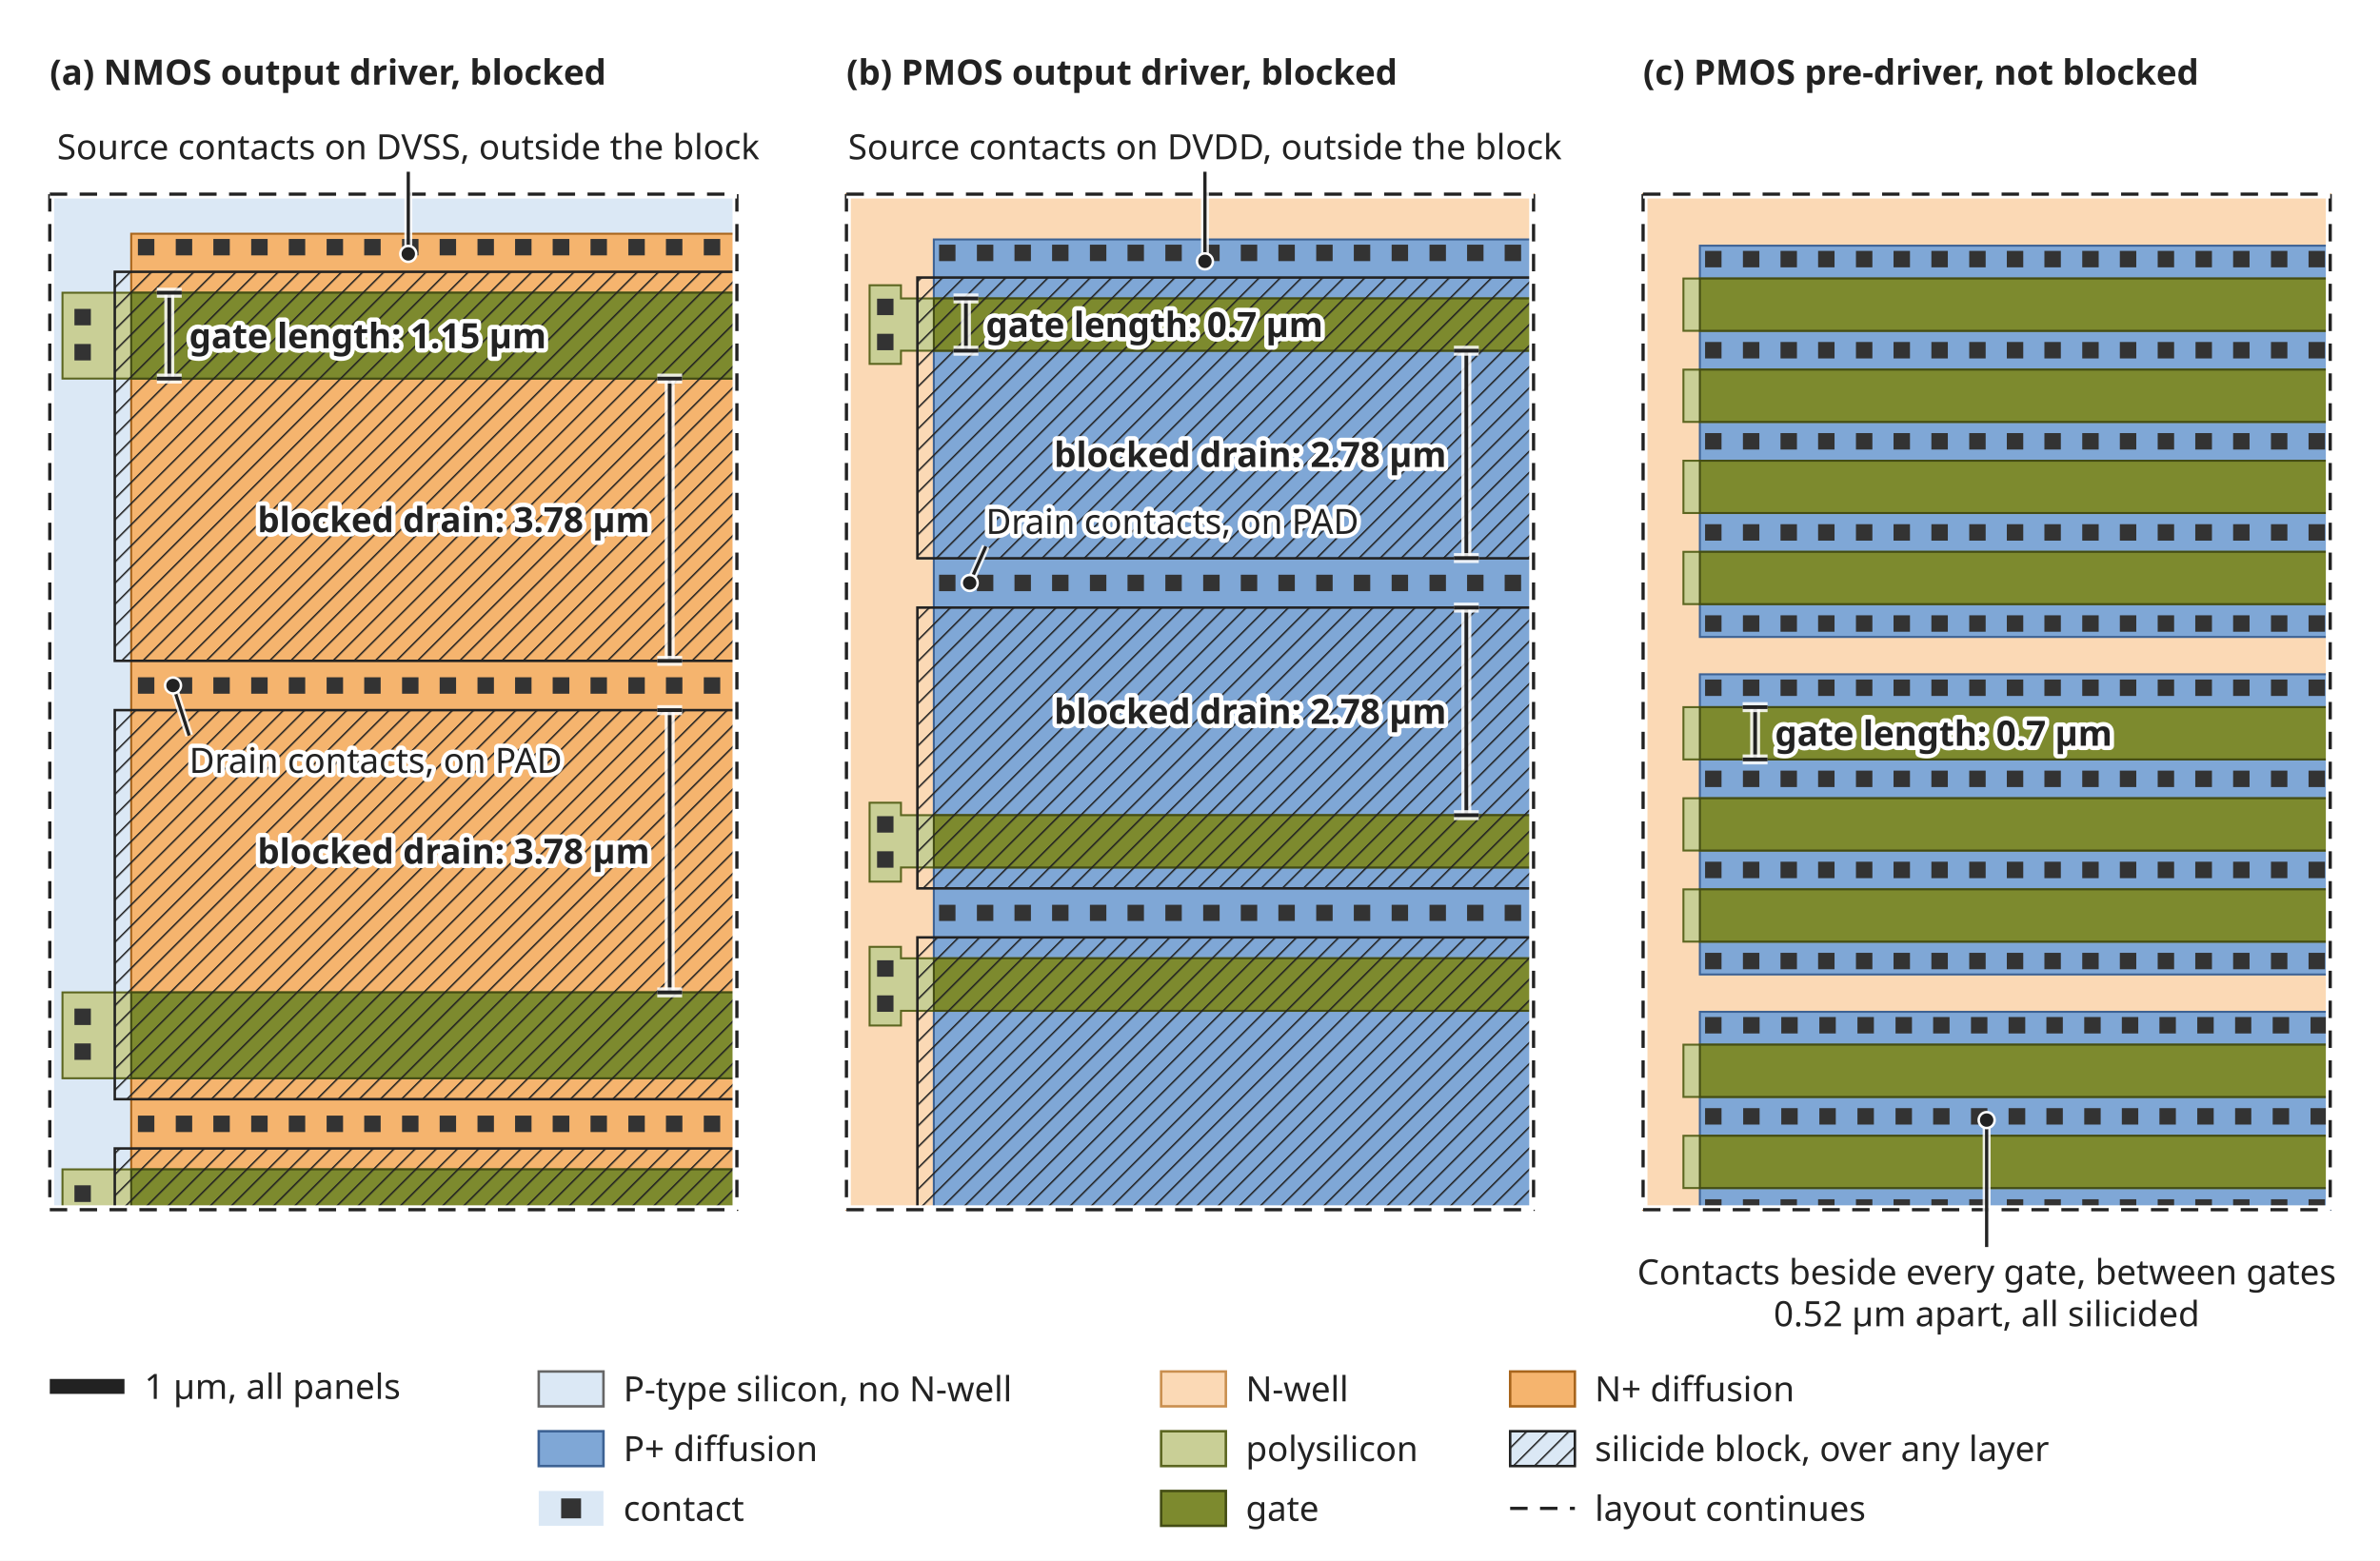
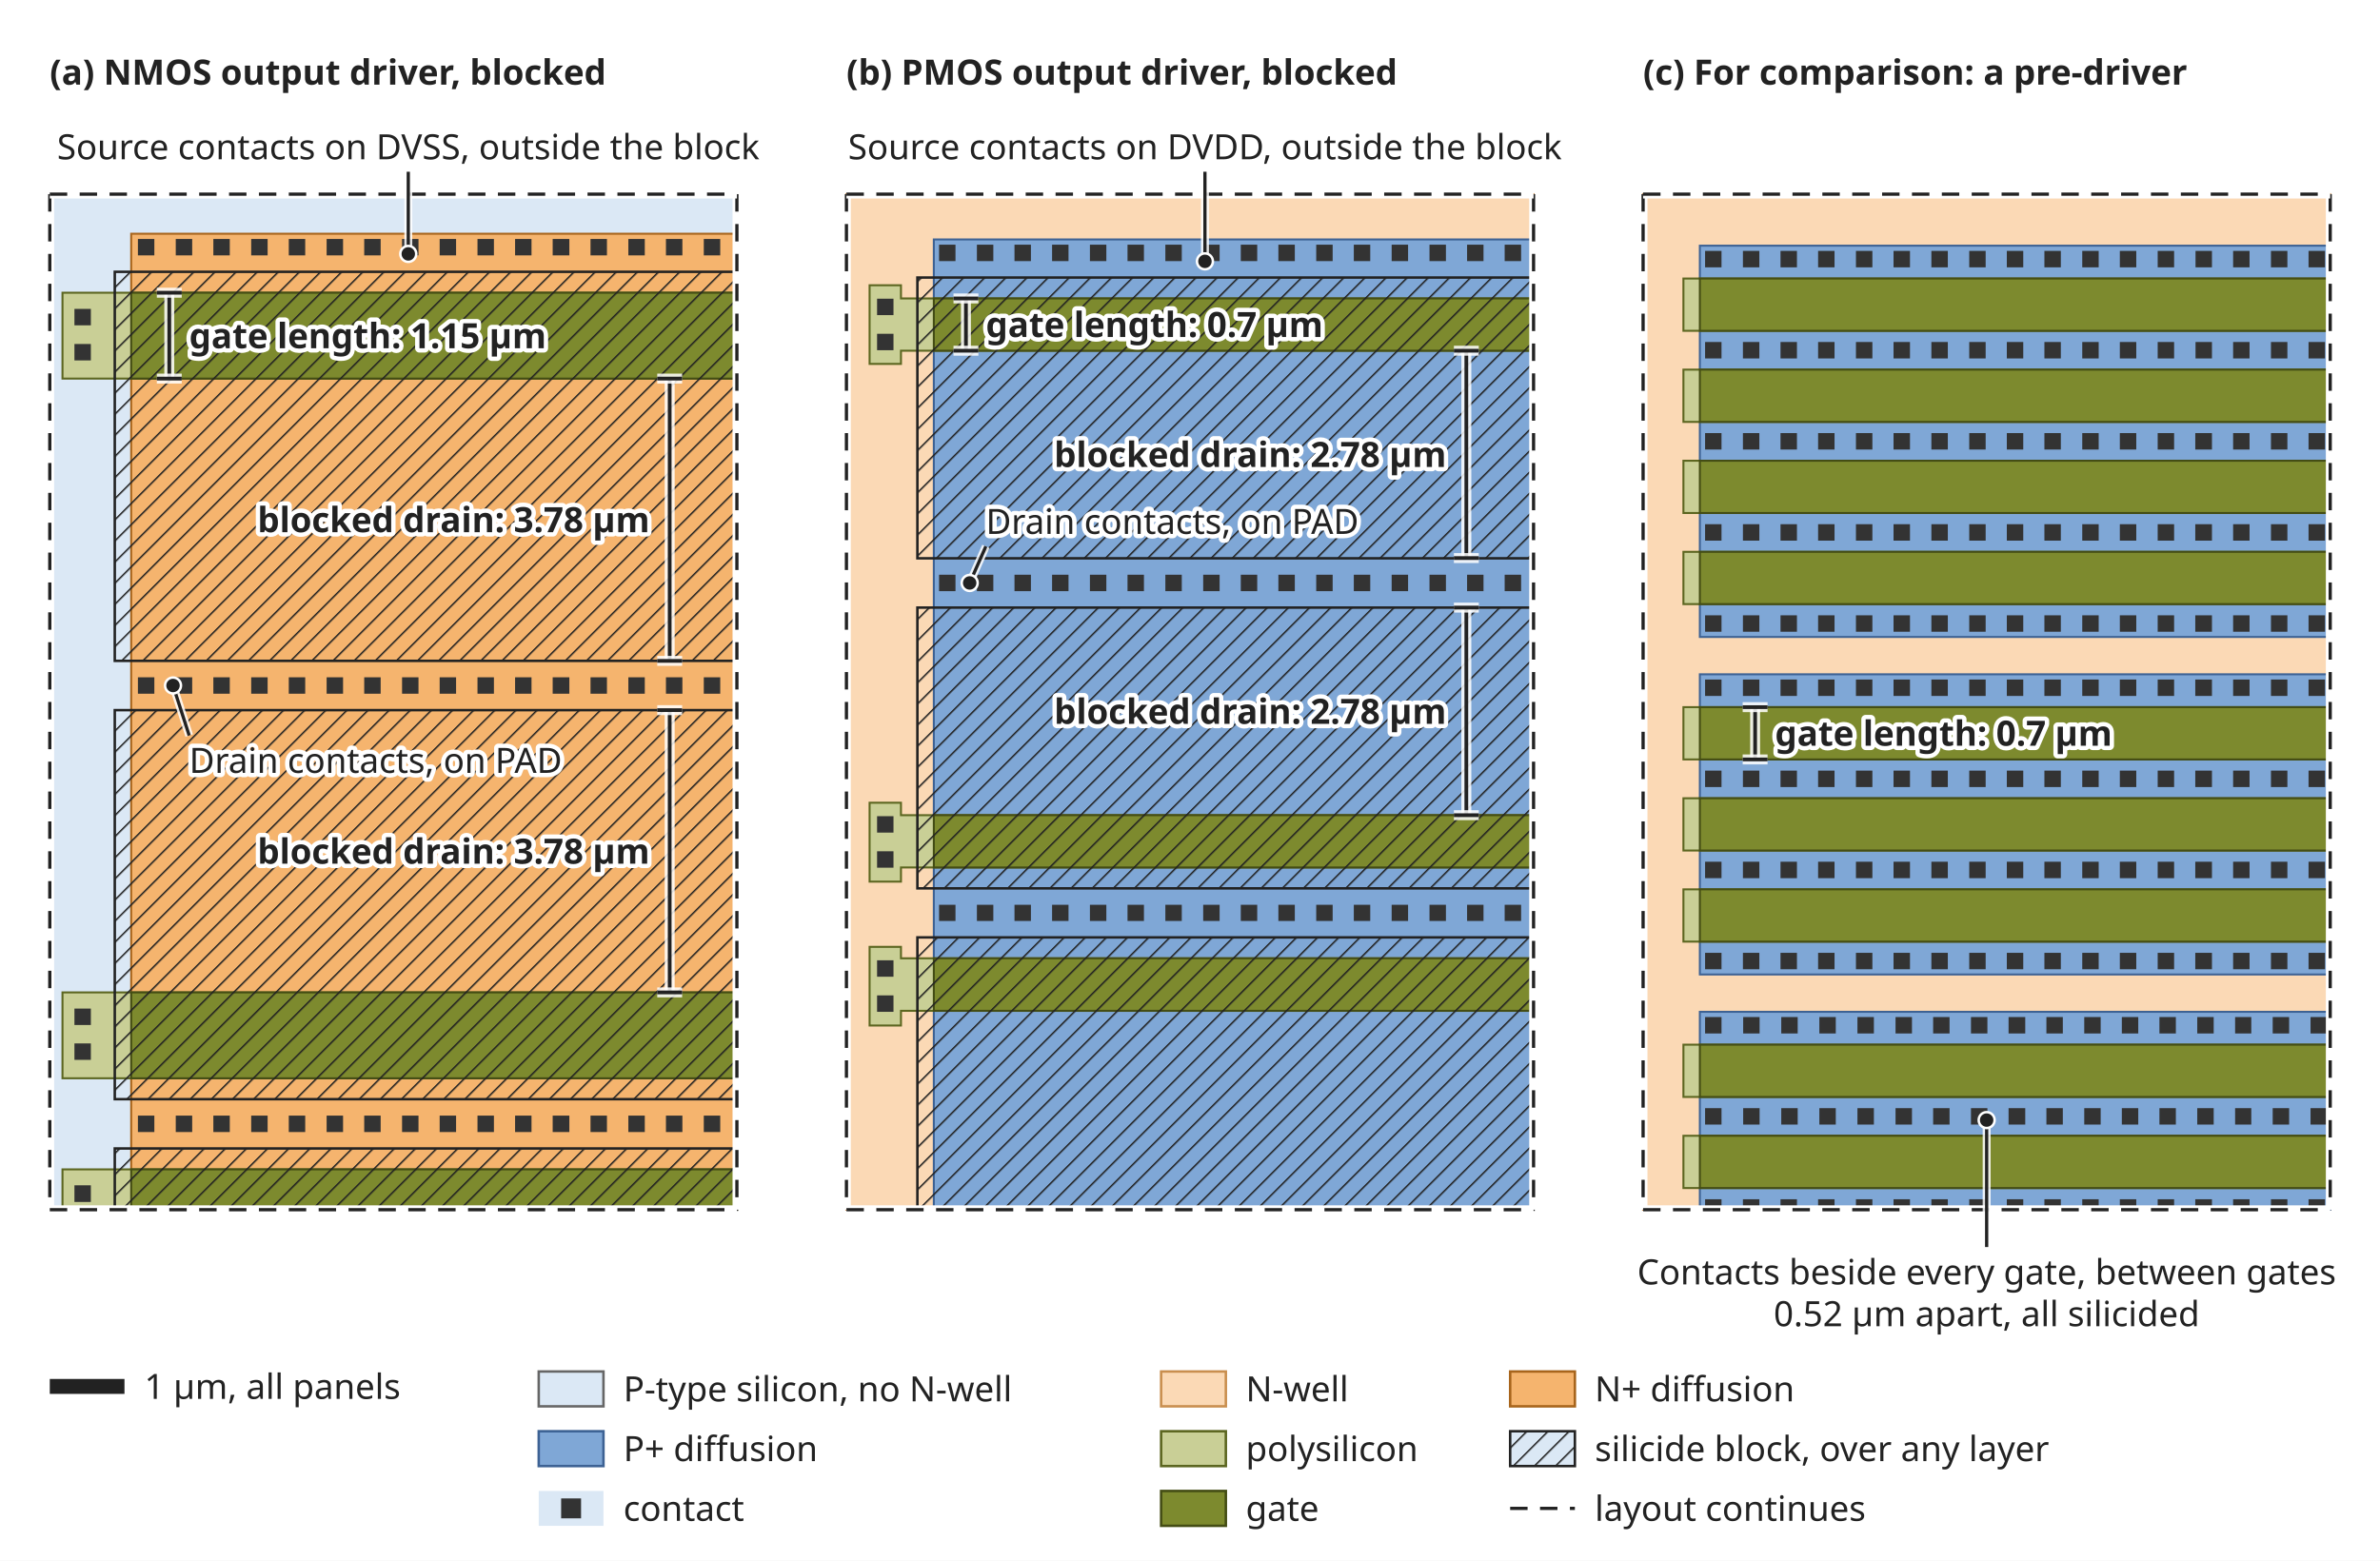
<svg xmlns="http://www.w3.org/2000/svg" width="956" height="627" viewBox="0 0 956 627" font-family="sans-serif">
  <defs>
    <pattern id="hatch" width="6" height="6" patternUnits="userSpaceOnUse" patternTransform="rotate(45)">
      <line x1="0" y1="0" x2="0" y2="6" stroke="#222222" stroke-width="1.2" />
+     </pattern>
+     <pattern id="dots" width="5" height="5" patternUnits="userSpaceOnUse">
+       <rect width="5" height="5" fill="#c4c4c4" />
+       <circle cx="2.5" cy="2.5" r="1.1" fill="#4a4a4a" />
    </pattern>
    <marker id="arrow-hot" viewBox="-1 -1 12 12" refX="7" refY="5" markerWidth="5.4" markerHeight="5.4" orient="auto">
      <path d="M0,0 L10,5 L0,10 z" fill="#c0392b" stroke="#ffffff" stroke-width="0.7" stroke-linejoin="round" />
    </marker>
    <marker id="arrow-snap" viewBox="-1 -1 12 12" refX="7" refY="5" markerWidth="5.4" markerHeight="5.4" orient="auto">
      <path d="M0,0 L10,5 L0,10 z" fill="#8e44ad" stroke="#ffffff" stroke-width="0.7" stroke-linejoin="round" />
    </marker>
  </defs>
  <rect width="956" height="627" fill="#ffffff" />
  <rect x="20.0" y="78.0" width="276.0" height="408.0" fill="#dbe8f5" />
  <path d="M52.7,93.9L296.0,93.9L296.0,486.0L52.7,486.0L52.7,456.9L52.7,446.1L52.7,280.8L52.7,270.0L52.7,104.7Z" fill="#f5b46e" stroke="#a8651c" stroke-width="0.8" fill-rule="evenodd" opacity="1.0" />
  <path d="M25.1,398.7L39.5,398.7L296.0,398.7L296.0,433.2L39.5,433.2L25.1,433.2L25.1,428.2L25.1,404.2ZM25.1,117.6L39.5,117.6L296.0,117.6L296.0,152.1L39.5,152.1L25.1,152.1L25.1,147.2L25.1,123.2ZM39.5,469.8L296.0,469.8L296.0,486.0L25.1,486.0L25.1,475.3L25.1,469.8L39.5,469.8Z" fill="#c9cf96" stroke="#5c6620" stroke-width="0.8" fill-rule="evenodd" opacity="1.0" />
  <path d="M52.7,469.8L296.0,469.8L296.0,486.0L52.7,486.0ZM52.7,398.7L296.0,398.7L296.0,433.2L52.7,433.2ZM52.7,117.6L296.0,117.6L296.0,152.1L52.7,152.1Z" fill="#7d8a2e" stroke="#444d14" stroke-width="0.8" fill-rule="evenodd" opacity="1.0" />
  <path d="M29.9,476.2L36.5,476.2L36.5,482.9L29.9,482.9ZM282.7,448.2L289.3,448.2L289.3,454.8L282.7,454.8ZM267.5,448.2L274.1,448.2L274.1,454.8L267.5,454.8ZM252.4,448.2L259.0,448.2L259.0,454.8L252.4,454.8ZM237.2,448.2L243.8,448.2L243.8,454.8L237.2,454.8ZM222.0,448.2L228.7,448.2L228.7,454.8L222.0,454.8ZM206.9,448.2L213.5,448.2L213.5,454.8L206.9,454.8ZM191.8,448.2L198.4,448.2L198.4,454.8L191.8,454.8ZM176.6,448.2L183.2,448.2L183.2,454.8L176.6,454.8ZM161.5,448.2L168.1,448.2L168.1,454.8L161.5,454.8ZM146.3,448.2L152.9,448.2L152.9,454.8L146.3,454.8ZM131.2,448.2L137.8,448.2L137.8,454.8L131.2,454.8ZM116.0,448.2L122.6,448.2L122.6,454.8L116.0,454.8ZM100.9,448.2L107.5,448.2L107.5,454.8L100.9,454.8ZM85.7,448.2L92.3,448.2L92.3,454.8L85.7,454.8ZM70.6,448.2L77.2,448.2L77.2,454.8L70.6,454.8ZM55.4,448.2L62.0,448.2L62.0,454.8L55.4,454.8ZM29.9,419.2L36.5,419.2L36.5,425.8L29.9,425.8ZM29.9,405.2L36.5,405.2L36.5,411.8L29.9,411.8ZM282.7,272.1L289.3,272.1L289.3,278.7L282.7,278.7ZM267.5,272.1L274.1,272.1L274.1,278.7L267.5,278.7ZM252.4,272.1L259.0,272.1L259.0,278.7L252.4,278.7ZM237.2,272.1L243.8,272.1L243.8,278.7L237.2,278.7ZM222.0,272.1L228.7,272.1L228.7,278.7L222.0,278.7ZM206.9,272.1L213.5,272.1L213.5,278.7L206.9,278.7ZM191.8,272.1L198.4,272.1L198.4,278.7L191.8,278.7ZM176.6,272.1L183.2,272.1L183.2,278.7L176.6,278.7ZM161.5,272.1L168.1,272.1L168.1,278.7L161.5,278.7ZM146.3,272.1L152.9,272.1L152.9,278.7L146.3,278.7ZM131.2,272.1L137.8,272.1L137.8,278.7L131.2,278.7ZM116.0,272.1L122.6,272.1L122.6,278.7L116.0,278.7ZM100.9,272.1L107.5,272.1L107.5,278.7L100.9,278.7ZM85.7,272.1L92.3,272.1L92.3,278.7L85.7,278.7ZM70.6,272.1L77.2,272.1L77.2,278.7L70.6,278.7ZM55.4,272.1L62.0,272.1L62.0,278.7L55.4,278.7ZM29.9,138.2L36.5,138.2L36.5,144.8L29.9,144.8ZM29.9,124.1L36.5,124.1L36.5,130.7L29.9,130.7ZM282.7,96.0L289.3,96.0L289.3,102.6L282.7,102.6ZM267.5,96.0L274.1,96.0L274.1,102.6L267.5,102.6ZM252.4,96.0L259.0,96.0L259.0,102.6L252.4,102.6ZM237.2,96.0L243.8,96.0L243.8,102.6L237.2,102.6ZM222.0,96.0L228.7,96.0L228.7,102.6L222.0,102.6ZM206.9,96.0L213.5,96.0L213.5,102.6L206.9,102.6ZM191.8,96.0L198.4,96.0L198.4,102.6L191.8,102.6ZM176.6,96.0L183.2,96.0L183.2,102.6L176.6,102.6ZM161.5,96.0L168.1,96.0L168.1,102.6L161.5,102.6ZM146.3,96.0L152.9,96.0L152.9,102.6L146.3,102.6ZM131.2,96.0L137.8,96.0L137.8,102.6L131.2,102.6ZM116.0,96.0L122.6,96.0L122.6,102.6L116.0,102.6ZM100.9,96.0L107.5,96.0L107.5,102.6L100.9,102.6ZM85.7,96.0L92.3,96.0L92.3,102.6L85.7,102.6ZM70.6,96.0L77.2,96.0L77.2,102.6L70.6,102.6ZM55.4,96.0L62.0,96.0L62.0,102.6L55.4,102.6Z" fill="#333333" stroke="none" stroke-width="0.8" fill-rule="evenodd" opacity="1.0" />
  <path d="M46.1,461.4L296.0,461.4L296.0,486.0L46.1,486.0ZM46.1,285.3L296.0,285.3L296.0,441.6L46.1,441.6ZM46.1,109.2L296.0,109.2L296.0,265.5L46.1,265.5Z" fill="url(#hatch)" stroke="#222222" stroke-width="1.0" fill-rule="evenodd" opacity="1.0" />
  <line x1="20.0" y1="78.0" x2="20.0" y2="486.0" stroke="#ffffff" stroke-width="3.5" />
  <line x1="20.0" y1="78.0" x2="20.0" y2="486.0" stroke="#222222" stroke-width="1.3" stroke-dasharray="7,5" />
  <line x1="296.0" y1="78.0" x2="296.0" y2="486.0" stroke="#ffffff" stroke-width="3.5" />
  <line x1="296.0" y1="78.0" x2="296.0" y2="486.0" stroke="#222222" stroke-width="1.3" stroke-dasharray="7,5" />
  <line x1="20.0" y1="78.0" x2="296.0" y2="78.0" stroke="#ffffff" stroke-width="3.5" />
  <line x1="20.0" y1="78.0" x2="296.0" y2="78.0" stroke="#222222" stroke-width="1.3" stroke-dasharray="7,5" />
  <line x1="20.0" y1="486.0" x2="296.0" y2="486.0" stroke="#ffffff" stroke-width="3.5" />
  <line x1="20.0" y1="486.0" x2="296.0" y2="486.0" stroke="#222222" stroke-width="1.3" stroke-dasharray="7,5" />
  <text x="20.0" y="34.0" text-anchor="start" font-size="14" fill="#222222" font-weight="bold">(a) NMOS output driver, blocked</text>
  <line x1="269.0" y1="152.1" x2="269.0" y2="265.5" stroke="#fff" stroke-width="4" opacity="0.85" />
  <line x1="269.0" y1="152.1" x2="269.0" y2="265.5" stroke="#222222" stroke-width="1.5" />
  <line x1="264.0" y1="152.1" x2="274.0" y2="152.1" stroke="#fff" stroke-width="4" opacity="0.85" />
  <line x1="264.0" y1="152.1" x2="274.0" y2="152.1" stroke="#222222" stroke-width="1.5" />
  <line x1="264.0" y1="265.5" x2="274.0" y2="265.5" stroke="#fff" stroke-width="4" opacity="0.85" />
  <line x1="264.0" y1="265.5" x2="274.0" y2="265.5" stroke="#222222" stroke-width="1.5" />
  <text x="261.0" y="213.8" text-anchor="end" font-size="14" fill="#222222" font-weight="bold" stroke="#ffffff" stroke-width="3.5" paint-order="stroke" stroke-linejoin="round">blocked drain: 3.78 µm</text>
  <line x1="269.0" y1="285.3" x2="269.0" y2="398.7" stroke="#fff" stroke-width="4" opacity="0.85" />
  <line x1="269.0" y1="285.3" x2="269.0" y2="398.7" stroke="#222222" stroke-width="1.5" />
  <line x1="264.0" y1="285.3" x2="274.0" y2="285.3" stroke="#fff" stroke-width="4" opacity="0.85" />
  <line x1="264.0" y1="285.3" x2="274.0" y2="285.3" stroke="#222222" stroke-width="1.5" />
  <line x1="264.0" y1="398.7" x2="274.0" y2="398.7" stroke="#fff" stroke-width="4" opacity="0.85" />
  <line x1="264.0" y1="398.7" x2="274.0" y2="398.7" stroke="#222222" stroke-width="1.5" />
  <text x="261.0" y="347.0" text-anchor="end" font-size="14" fill="#222222" font-weight="bold" stroke="#ffffff" stroke-width="3.5" paint-order="stroke" stroke-linejoin="round">blocked drain: 3.78 µm</text>
  <line x1="68.0" y1="117.6" x2="68.0" y2="152.1" stroke="#fff" stroke-width="4" opacity="0.85" />
  <line x1="68.0" y1="117.6" x2="68.0" y2="152.1" stroke="#222222" stroke-width="1.5" />
  <line x1="63.0" y1="117.6" x2="73.0" y2="117.6" stroke="#fff" stroke-width="4" opacity="0.85" />
  <line x1="63.0" y1="117.6" x2="73.0" y2="117.6" stroke="#222222" stroke-width="1.5" />
  <line x1="63.0" y1="152.1" x2="73.0" y2="152.1" stroke="#fff" stroke-width="4" opacity="0.85" />
  <line x1="63.0" y1="152.1" x2="73.0" y2="152.1" stroke="#222222" stroke-width="1.5" />
  <text x="76.0" y="139.9" text-anchor="start" font-size="14" fill="#222222" font-weight="bold" stroke="#ffffff" stroke-width="3.5" paint-order="stroke" stroke-linejoin="round">gate length: 1.15 µm</text>
  <polyline points="76.0,295.5 69.5,275.4" fill="none" stroke="#fff" stroke-width="3.2" opacity="0.85" />
  <polyline points="76.0,295.5 69.5,275.4" fill="none" stroke="#222222" stroke-width="1.3" />
  <circle cx="69.5" cy="275.4" r="3.2" fill="#222222" stroke="#fff" stroke-width="1" />
  <text x="76.0" y="310.5" text-anchor="start" font-size="14" fill="#222222" font-weight="normal" stroke="#ffffff" stroke-width="3.5" paint-order="stroke" stroke-linejoin="round">Drain contacts, on PAD</text>
  <polyline points="164.0,69.0 164.0,102.0" fill="none" stroke="#fff" stroke-width="3.2" opacity="0.85" />
  <polyline points="164.0,69.0 164.0,102.0" fill="none" stroke="#222222" stroke-width="1.3" />
  <circle cx="164.0" cy="102.0" r="3.2" fill="#222222" stroke="#fff" stroke-width="1" />
  <text x="164.0" y="64.0" text-anchor="middle" font-size="14" fill="#222222" font-weight="normal" stroke="#ffffff" stroke-width="3.5" paint-order="stroke" stroke-linejoin="round">Source contacts on DVSS, outside the block</text>
  <g transform="translate(320.0,0)">
    <rect x="20.0" y="78.0" width="276.0" height="408.0" fill="#dbe8f5" />
    <path d="M20.0,78.0L296.0,78.0L296.0,486.0L20.0,486.0Z" fill="#fbd9b5" stroke="#c98f4f" stroke-width="0.8" fill-rule="evenodd" opacity="1.0" />
    <path d="M55.1,96.2L296.0,96.2L296.0,486.0L55.1,486.0L55.1,408.5L55.1,372.1L55.1,361.4L55.1,361.4L55.1,325.1L55.1,239.6L55.1,228.8L55.1,143.3L55.1,107.0Z" fill="#7fa7d6" stroke="#3d6294" stroke-width="0.8" fill-rule="evenodd" opacity="1.0" />
    <path d="M29.3,380.4L41.9,380.4L41.9,382.8L41.9,385.0L296.0,385.0L296.0,406.1L41.9,406.1L41.9,409.5L41.9,412.0L29.3,412.0L29.3,409.5L29.3,382.8ZM29.3,322.5L41.9,322.5L41.9,324.9L41.9,327.5L296.0,327.5L296.0,348.5L41.9,348.5L41.9,351.6L41.9,354.2L29.3,354.2L29.3,351.6L29.3,324.9ZM29.3,114.6L41.9,114.6L41.9,117.0L41.9,119.9L296.0,119.9L296.0,140.9L41.9,140.9L41.9,143.7L41.9,146.2L29.3,146.2L29.3,143.7L29.3,117.0Z" fill="#c9cf96" stroke="#5c6620" stroke-width="0.8" fill-rule="evenodd" opacity="1.0" />
    <path d="M55.1,385.0L296.0,385.0L296.0,406.1L55.1,406.1ZM55.1,327.5L296.0,327.5L296.0,348.5L55.1,348.5ZM55.1,119.9L296.0,119.9L296.0,140.9L55.1,140.9Z" fill="#7d8a2e" stroke="#444d14" stroke-width="0.8" fill-rule="evenodd" opacity="1.0" />
    <path d="M32.3,399.9L38.9,399.9L38.9,406.5L32.3,406.5ZM32.3,385.8L38.9,385.8L38.9,392.4L32.3,392.4ZM284.4,363.5L291.0,363.5L291.0,370.0L284.4,370.0ZM269.3,363.5L275.9,363.5L275.9,370.0L269.3,370.0ZM254.2,363.5L260.8,363.5L260.8,370.0L254.2,370.0ZM239.0,363.5L245.6,363.5L245.6,370.0L239.0,370.0ZM223.8,363.5L230.4,363.5L230.4,370.0L223.8,370.0ZM208.7,363.5L215.3,363.5L215.3,370.0L208.7,370.0ZM193.5,363.5L200.1,363.5L200.1,370.0L193.5,370.0ZM178.4,363.5L185.0,363.5L185.0,370.0L178.4,370.0ZM163.3,363.5L169.9,363.5L169.9,370.0L163.3,370.0ZM148.1,363.5L154.7,363.5L154.7,370.0L148.1,370.0ZM132.9,363.5L139.5,363.5L139.5,370.0L132.9,370.0ZM117.8,363.5L124.4,363.5L124.4,370.0L117.8,370.0ZM102.6,363.5L109.2,363.5L109.2,370.0L102.6,370.0ZM87.5,363.5L94.1,363.5L94.1,370.0L87.5,370.0ZM72.4,363.5L79.0,363.5L79.0,370.0L72.4,370.0ZM57.2,363.5L63.8,363.5L63.8,370.0L57.2,370.0ZM32.3,342.0L38.9,342.0L38.9,348.6L32.3,348.6ZM32.3,327.9L38.9,327.9L38.9,334.5L32.3,334.5ZM284.4,230.9L291.0,230.9L291.0,237.5L284.4,237.5ZM269.3,230.9L275.9,230.9L275.9,237.5L269.3,237.5ZM254.2,230.9L260.8,230.9L260.8,237.5L254.2,237.5ZM239.0,230.9L245.6,230.9L245.6,237.5L239.0,237.5ZM223.8,230.9L230.4,230.9L230.4,237.5L223.8,237.5ZM208.7,230.9L215.3,230.9L215.3,237.5L208.7,237.5ZM193.5,230.9L200.1,230.9L200.1,237.5L193.5,237.5ZM178.4,230.9L185.0,230.9L185.0,237.5L178.4,237.5ZM163.3,230.9L169.9,230.9L169.9,237.5L163.3,237.5ZM148.1,230.9L154.7,230.9L154.7,237.5L148.1,237.5ZM132.9,230.9L139.5,230.9L139.5,237.5L132.9,237.5ZM117.8,230.9L124.4,230.9L124.4,237.5L117.8,237.5ZM102.6,230.9L109.2,230.9L109.2,237.5L102.6,237.5ZM87.5,230.9L94.1,230.9L94.1,237.5L87.5,237.5ZM72.4,230.9L79.0,230.9L79.0,237.5L72.4,237.5ZM57.2,230.9L63.8,230.9L63.8,237.5L57.2,237.5ZM32.3,134.1L38.9,134.1L38.9,140.7L32.3,140.7ZM32.3,120.0L38.9,120.0L38.9,126.6L32.3,126.6ZM284.4,98.3L291.0,98.3L291.0,104.9L284.4,104.9ZM269.3,98.3L275.9,98.3L275.9,104.9L269.3,104.9ZM254.2,98.3L260.8,98.3L260.8,104.9L254.2,104.9ZM239.0,98.3L245.6,98.3L245.6,104.9L239.0,104.9ZM223.8,98.3L230.4,98.3L230.4,104.9L223.8,104.9ZM208.7,98.3L215.3,98.3L215.3,104.9L208.7,104.9ZM193.5,98.3L200.1,98.3L200.1,104.9L193.5,104.9ZM178.4,98.3L185.0,98.3L185.0,104.9L178.4,104.9ZM163.3,98.3L169.9,98.3L169.9,104.9L163.3,104.9ZM148.1,98.3L154.7,98.3L154.7,104.9L148.1,104.9ZM132.9,98.3L139.5,98.3L139.5,104.9L132.9,104.9ZM117.8,98.3L124.4,98.3L124.4,104.9L117.8,104.9ZM102.6,98.3L109.2,98.3L109.2,104.9L102.6,104.9ZM87.5,98.3L94.1,98.3L94.1,104.9L87.5,104.9ZM72.4,98.3L79.0,98.3L79.0,104.9L72.4,104.9ZM57.2,98.3L63.8,98.3L63.8,104.9L57.2,104.9Z" fill="#333333" stroke="none" stroke-width="0.8" fill-rule="evenodd" opacity="1.0" />
    <path d="M48.5,376.6L296.0,376.6L296.0,486.0L48.5,486.0ZM48.5,244.1L296.0,244.1L296.0,356.9L48.5,356.9ZM48.5,111.5L296.0,111.5L296.0,224.3L48.5,224.3Z" fill="url(#hatch)" stroke="#222222" stroke-width="1.0" fill-rule="evenodd" opacity="1.0" />
    <line x1="20.0" y1="78.0" x2="20.0" y2="486.0" stroke="#ffffff" stroke-width="3.5" />
    <line x1="20.0" y1="78.0" x2="20.0" y2="486.0" stroke="#222222" stroke-width="1.3" stroke-dasharray="7,5" />
    <line x1="296.0" y1="78.0" x2="296.0" y2="486.0" stroke="#ffffff" stroke-width="3.5" />
    <line x1="296.0" y1="78.0" x2="296.0" y2="486.0" stroke="#222222" stroke-width="1.3" stroke-dasharray="7,5" />
    <line x1="20.0" y1="78.0" x2="296.0" y2="78.0" stroke="#ffffff" stroke-width="3.5" />
    <line x1="20.0" y1="78.0" x2="296.0" y2="78.0" stroke="#222222" stroke-width="1.3" stroke-dasharray="7,5" />
    <line x1="20.0" y1="486.0" x2="296.0" y2="486.0" stroke="#ffffff" stroke-width="3.5" />
    <line x1="20.0" y1="486.0" x2="296.0" y2="486.0" stroke="#222222" stroke-width="1.3" stroke-dasharray="7,5" />
    <text x="20.0" y="34.0" text-anchor="start" font-size="14" fill="#222222" font-weight="bold">(b) PMOS output driver, blocked</text>
    <line x1="269.0" y1="140.9" x2="269.0" y2="224.2" stroke="#fff" stroke-width="4" opacity="0.85" />
    <line x1="269.0" y1="140.9" x2="269.0" y2="224.2" stroke="#222222" stroke-width="1.5" />
    <line x1="264.0" y1="140.9" x2="274.0" y2="140.9" stroke="#fff" stroke-width="4" opacity="0.85" />
    <line x1="264.0" y1="140.9" x2="274.0" y2="140.9" stroke="#222222" stroke-width="1.5" />
    <line x1="264.0" y1="224.2" x2="274.0" y2="224.2" stroke="#fff" stroke-width="4" opacity="0.85" />
    <line x1="264.0" y1="224.2" x2="274.0" y2="224.2" stroke="#222222" stroke-width="1.5" />
    <text x="261.0" y="187.6" text-anchor="end" font-size="14" fill="#222222" font-weight="bold" stroke="#ffffff" stroke-width="3.5" paint-order="stroke" stroke-linejoin="round">blocked drain: 2.78 µm</text>
    <line x1="269.0" y1="244.1" x2="269.0" y2="327.5" stroke="#fff" stroke-width="4" opacity="0.85" />
    <line x1="269.0" y1="244.1" x2="269.0" y2="327.5" stroke="#222222" stroke-width="1.5" />
    <line x1="264.0" y1="244.1" x2="274.0" y2="244.1" stroke="#fff" stroke-width="4" opacity="0.85" />
    <line x1="264.0" y1="244.1" x2="274.0" y2="244.1" stroke="#222222" stroke-width="1.5" />
    <line x1="264.0" y1="327.5" x2="274.0" y2="327.5" stroke="#fff" stroke-width="4" opacity="0.85" />
    <line x1="264.0" y1="327.5" x2="274.0" y2="327.5" stroke="#222222" stroke-width="1.5" />
    <text x="261.0" y="290.8" text-anchor="end" font-size="14" fill="#222222" font-weight="bold" stroke="#ffffff" stroke-width="3.5" paint-order="stroke" stroke-linejoin="round">blocked drain: 2.78 µm</text>
    <line x1="68.0" y1="119.9" x2="68.0" y2="140.9" stroke="#fff" stroke-width="4" opacity="0.85" />
    <line x1="68.0" y1="119.9" x2="68.0" y2="140.9" stroke="#222222" stroke-width="1.5" />
    <line x1="63.0" y1="119.9" x2="73.0" y2="119.9" stroke="#fff" stroke-width="4" opacity="0.85" />
    <line x1="63.0" y1="119.9" x2="73.0" y2="119.9" stroke="#222222" stroke-width="1.5" />
    <line x1="63.0" y1="140.9" x2="73.0" y2="140.9" stroke="#fff" stroke-width="4" opacity="0.85" />
    <line x1="63.0" y1="140.9" x2="73.0" y2="140.9" stroke="#222222" stroke-width="1.5" />
    <text x="76.0" y="135.4" text-anchor="start" font-size="14" fill="#222222" font-weight="bold" stroke="#ffffff" stroke-width="3.5" paint-order="stroke" stroke-linejoin="round">gate length: 0.7 µm</text>
    <polyline points="76.0,219.5 69.5,234.2" fill="none" stroke="#fff" stroke-width="3.2" opacity="0.85" />
    <polyline points="76.0,219.5 69.5,234.2" fill="none" stroke="#222222" stroke-width="1.3" />
    <circle cx="69.5" cy="234.2" r="3.2" fill="#222222" stroke="#fff" stroke-width="1" />
    <text x="76.0" y="214.5" text-anchor="start" font-size="14" fill="#222222" font-weight="normal" stroke="#ffffff" stroke-width="3.5" paint-order="stroke" stroke-linejoin="round">Drain contacts, on PAD</text>
    <polyline points="164.0,69.0 164.0,105.0" fill="none" stroke="#fff" stroke-width="3.2" opacity="0.85" />
    <polyline points="164.0,69.0 164.0,105.0" fill="none" stroke="#222222" stroke-width="1.3" />
    <circle cx="164.0" cy="105.0" r="3.2" fill="#222222" stroke="#fff" stroke-width="1" />
    <text x="164.0" y="64.0" text-anchor="middle" font-size="14" fill="#222222" font-weight="normal" stroke="#ffffff" stroke-width="3.5" paint-order="stroke" stroke-linejoin="round">Source contacts on DVDD, outside the block</text>
  </g>
  <g transform="translate(640.0,0)">
    <rect x="20.0" y="78.0" width="276.0" height="408.0" fill="#dbe8f5" />
    <path d="M20.0,78.0L296.0,78.0L296.0,486.0L20.0,486.0Z" fill="#fbd9b5" stroke="#c98f4f" stroke-width="0.8" fill-rule="evenodd" opacity="1.0" />
    <path d="M42.8,98.7L296.0,98.7L296.0,255.9L42.8,255.9L42.8,245.1L42.8,219.3L42.8,208.5L42.8,182.7L42.8,171.9L42.8,146.1L42.8,135.3L42.8,109.5ZM42.8,406.5L296.0,406.5L296.0,486.0L42.8,486.0L42.8,479.7L42.8,478.5L42.8,477.3L42.8,453.9L42.8,443.1L42.8,417.3ZM42.8,270.9L296.0,270.9L296.0,391.5L42.8,391.5L42.8,380.7L42.8,354.9L42.8,344.1L42.8,318.3L42.8,307.5L42.8,281.7Z" fill="#7fa7d6" stroke="#3d6294" stroke-width="0.8" fill-rule="evenodd" opacity="1.0" />
    <path d="M36.2,320.7L42.8,320.7L296.0,320.7L296.0,341.7L42.8,341.7L36.2,341.7ZM36.2,284.1L42.8,284.1L296.0,284.1L296.0,305.1L42.8,305.1L36.2,305.1ZM36.2,221.7L42.8,221.7L296.0,221.7L296.0,242.7L42.8,242.7L36.2,242.7ZM36.2,357.3L42.8,357.3L296.0,357.3L296.0,378.3L36.2,378.3ZM36.2,185.1L42.8,185.1L296.0,185.1L296.0,206.1L36.2,206.1ZM36.2,148.5L42.8,148.5L296.0,148.5L296.0,169.5L36.2,169.5ZM36.2,111.9L42.8,111.9L296.0,111.9L296.0,132.9L36.2,132.9ZM36.2,456.3L296.0,456.3L296.0,477.3L36.2,477.3ZM36.2,419.7L296.0,419.7L296.0,440.7L36.2,440.7Z" fill="#c9cf96" stroke="#5c6620" stroke-width="0.8" fill-rule="evenodd" opacity="1.0" />
    <path d="M42.8,456.3L296.0,456.3L296.0,477.3L42.8,477.3ZM42.8,419.7L296.0,419.7L296.0,440.7L42.8,440.7ZM42.8,357.3L296.0,357.3L296.0,378.3L42.8,378.3ZM42.8,320.7L296.0,320.7L296.0,341.7L42.8,341.7ZM42.8,284.1L296.0,284.1L296.0,305.1L42.8,305.1ZM42.8,221.7L296.0,221.7L296.0,242.7L42.8,242.7ZM42.8,185.1L296.0,185.1L296.0,206.1L42.8,206.1ZM42.8,148.5L296.0,148.5L296.0,169.5L42.8,169.5ZM42.8,111.9L296.0,111.9L296.0,132.9L42.8,132.9Z" fill="#7d8a2e" stroke="#444d14" stroke-width="0.8" fill-rule="evenodd" opacity="1.0" />
    <path d="M287.3,481.8L293.9,481.8L293.9,486.0L287.3,486.0ZM272.2,481.8L278.8,481.8L278.8,486.0L272.2,486.0ZM257.0,481.8L263.6,481.8L263.6,486.0L257.0,486.0ZM241.8,481.8L248.5,481.8L248.5,486.0L241.8,486.0ZM226.7,481.8L233.3,481.8L233.3,486.0L226.7,486.0ZM211.5,481.8L218.1,481.8L218.1,486.0L211.5,486.0ZM196.4,481.8L203.0,481.8L203.0,486.0L196.4,486.0ZM181.2,481.8L187.8,481.8L187.8,486.0L181.2,486.0ZM166.1,481.8L172.7,481.8L172.7,486.0L166.1,486.0ZM151.0,481.8L157.6,481.8L157.6,486.0L151.0,486.0ZM135.8,481.8L142.4,481.8L142.4,486.0L135.8,486.0ZM120.6,481.8L127.2,481.8L127.2,486.0L120.6,486.0ZM105.5,481.8L112.1,481.8L112.1,486.0L105.5,486.0ZM90.3,481.8L96.9,481.8L96.9,486.0L90.3,486.0ZM75.2,481.8L81.8,481.8L81.8,486.0L75.2,486.0ZM60.1,481.8L66.7,481.8L66.7,486.0L60.1,486.0ZM44.9,481.8L51.5,481.8L51.5,486.0L44.9,486.0ZM288.1,445.2L294.7,445.2L294.7,451.8L288.1,451.8ZM272.9,445.2L279.5,445.2L279.5,451.8L272.9,451.8ZM257.8,445.2L264.3,445.2L264.3,451.8L257.8,451.8ZM242.6,445.2L249.2,445.2L249.2,451.8L242.6,451.8ZM227.4,445.2L234.0,445.2L234.0,451.8L227.4,451.8ZM212.3,445.2L218.9,445.2L218.9,451.8L212.3,451.8ZM197.2,445.2L203.8,445.2L203.8,451.8L197.2,451.8ZM182.0,445.2L188.6,445.2L188.6,451.8L182.0,451.8ZM166.8,445.2L173.5,445.2L173.5,451.8L166.8,451.8ZM151.7,445.2L158.3,445.2L158.3,451.8L151.7,451.8ZM136.5,445.2L143.1,445.2L143.1,451.8L136.5,451.8ZM121.4,445.2L128.0,445.2L128.0,451.8L121.4,451.8ZM106.1,445.2L112.7,445.2L112.7,451.8L106.1,451.8ZM90.8,445.2L97.4,445.2L97.4,451.8L90.8,451.8ZM75.5,445.2L82.1,445.2L82.1,451.8L75.5,451.8ZM60.2,445.2L66.8,445.2L66.8,451.8L60.2,451.8ZM44.9,445.2L51.5,445.2L51.5,451.8L44.9,451.8ZM288.1,408.6L294.7,408.6L294.7,415.2L288.1,415.2ZM272.9,408.6L279.5,408.6L279.5,415.2L272.9,415.2ZM257.8,408.6L264.3,408.6L264.3,415.2L257.8,415.2ZM242.6,408.6L249.2,408.6L249.2,415.2L242.6,415.2ZM227.4,408.6L234.0,408.6L234.0,415.2L227.4,415.2ZM212.3,408.6L218.9,408.6L218.9,415.2L212.3,415.2ZM197.2,408.6L203.8,408.6L203.8,415.2L197.2,415.2ZM182.0,408.6L188.6,408.6L188.6,415.2L182.0,415.2ZM166.8,408.6L173.5,408.6L173.5,415.2L166.8,415.2ZM151.7,408.6L158.3,408.6L158.3,415.2L151.7,415.2ZM136.5,408.6L143.1,408.6L143.1,415.2L136.5,415.2ZM121.4,408.6L128.0,408.6L128.0,415.2L121.4,415.2ZM106.1,408.6L112.7,408.6L112.7,415.2L106.1,415.2ZM90.8,408.6L97.4,408.6L97.4,415.2L90.8,415.2ZM75.5,408.6L82.1,408.6L82.1,415.2L75.5,415.2ZM60.2,408.6L66.8,408.6L66.8,415.2L60.2,415.2ZM44.9,408.6L51.5,408.6L51.5,415.2L44.9,415.2ZM287.3,382.8L293.9,382.8L293.9,389.4L287.3,389.4ZM272.2,382.8L278.8,382.8L278.8,389.4L272.2,389.4ZM257.0,382.8L263.6,382.8L263.6,389.4L257.0,389.4ZM241.8,382.8L248.5,382.8L248.5,389.4L241.8,389.4ZM226.7,382.8L233.3,382.8L233.3,389.4L226.7,389.4ZM211.5,382.8L218.1,382.8L218.1,389.4L211.5,389.4ZM196.4,382.8L203.0,382.8L203.0,389.4L196.4,389.4ZM181.2,382.8L187.8,382.8L187.8,389.4L181.2,389.4ZM166.1,382.8L172.7,382.8L172.7,389.4L166.1,389.4ZM151.0,382.8L157.6,382.8L157.6,389.4L151.0,389.4ZM135.8,382.8L142.4,382.8L142.4,389.4L135.8,389.4ZM120.6,382.8L127.2,382.8L127.2,389.4L120.6,389.4ZM105.5,382.8L112.1,382.8L112.1,389.4L105.5,389.4ZM90.3,382.8L96.9,382.8L96.9,389.4L90.3,389.4ZM75.2,382.8L81.8,382.8L81.8,389.4L75.2,389.4ZM60.1,382.8L66.7,382.8L66.7,389.4L60.1,389.4ZM44.9,382.8L51.5,382.8L51.5,389.4L44.9,389.4ZM287.3,346.2L293.9,346.2L293.9,352.8L287.3,352.8ZM272.2,346.2L278.8,346.2L278.8,352.8L272.2,352.8ZM257.0,346.2L263.6,346.2L263.6,352.8L257.0,352.8ZM241.8,346.2L248.5,346.2L248.5,352.8L241.8,352.8ZM226.7,346.2L233.3,346.2L233.3,352.8L226.7,352.8ZM211.5,346.2L218.1,346.2L218.1,352.8L211.5,352.8ZM196.4,346.2L203.0,346.2L203.0,352.8L196.4,352.8ZM181.2,346.2L187.8,346.2L187.8,352.8L181.2,352.8ZM166.1,346.2L172.7,346.2L172.7,352.8L166.1,352.8ZM151.0,346.2L157.6,346.2L157.6,352.8L151.0,352.8ZM135.8,346.2L142.4,346.2L142.4,352.8L135.8,352.8ZM120.6,346.2L127.2,346.2L127.2,352.8L120.6,352.8ZM105.5,346.2L112.1,346.2L112.1,352.8L105.5,352.8ZM90.3,346.2L96.9,346.2L96.9,352.8L90.3,352.8ZM75.2,346.2L81.8,346.2L81.8,352.8L75.2,352.8ZM60.1,346.2L66.7,346.2L66.7,352.8L60.1,352.8ZM44.9,346.2L51.5,346.2L51.5,352.8L44.9,352.8ZM287.3,309.6L293.9,309.6L293.9,316.2L287.3,316.2ZM272.2,309.6L278.8,309.6L278.8,316.2L272.2,316.2ZM257.0,309.6L263.6,309.6L263.6,316.2L257.0,316.2ZM241.8,309.6L248.5,309.6L248.5,316.2L241.8,316.2ZM226.7,309.6L233.3,309.6L233.3,316.2L226.7,316.2ZM211.5,309.6L218.1,309.6L218.1,316.2L211.5,316.2ZM196.4,309.6L203.0,309.6L203.0,316.2L196.4,316.2ZM181.2,309.6L187.8,309.6L187.8,316.2L181.2,316.2ZM166.1,309.6L172.7,309.6L172.7,316.2L166.1,316.2ZM151.0,309.6L157.6,309.6L157.6,316.2L151.0,316.2ZM135.8,309.6L142.4,309.6L142.4,316.2L135.8,316.2ZM120.6,309.6L127.2,309.6L127.2,316.2L120.6,316.2ZM105.5,309.6L112.1,309.6L112.1,316.2L105.5,316.2ZM90.3,309.6L96.9,309.6L96.9,316.2L90.3,316.2ZM75.2,309.6L81.8,309.6L81.8,316.2L75.2,316.2ZM60.1,309.6L66.7,309.6L66.7,316.2L60.1,316.2ZM44.9,309.6L51.5,309.6L51.5,316.2L44.9,316.2ZM287.3,273.0L293.9,273.0L293.9,279.6L287.3,279.6ZM272.2,273.0L278.8,273.0L278.8,279.6L272.2,279.6ZM257.0,273.0L263.6,273.0L263.6,279.6L257.0,279.6ZM241.8,273.0L248.5,273.0L248.5,279.6L241.8,279.6ZM226.7,273.0L233.3,273.0L233.3,279.6L226.7,279.6ZM211.5,273.0L218.1,273.0L218.1,279.6L211.5,279.6ZM196.4,273.0L203.0,273.0L203.0,279.6L196.4,279.6ZM181.2,273.0L187.8,273.0L187.8,279.6L181.2,279.6ZM166.1,273.0L172.7,273.0L172.7,279.6L166.1,279.6ZM151.0,273.0L157.6,273.0L157.6,279.6L151.0,279.6ZM135.8,273.0L142.4,273.0L142.4,279.6L135.8,279.6ZM120.6,273.0L127.2,273.0L127.2,279.6L120.6,279.6ZM105.5,273.0L112.1,273.0L112.1,279.6L105.5,279.6ZM90.3,273.0L96.9,273.0L96.9,279.6L90.3,279.6ZM75.2,273.0L81.8,273.0L81.8,279.6L75.2,279.6ZM60.1,273.0L66.7,273.0L66.7,279.6L60.1,279.6ZM44.9,273.0L51.5,273.0L51.5,279.6L44.9,279.6ZM287.3,247.2L293.9,247.2L293.9,253.8L287.3,253.8ZM272.2,247.2L278.8,247.2L278.8,253.8L272.2,253.8ZM257.0,247.2L263.6,247.2L263.6,253.8L257.0,253.8ZM241.8,247.2L248.5,247.2L248.5,253.8L241.8,253.8ZM226.7,247.2L233.3,247.2L233.3,253.8L226.7,253.8ZM211.5,247.2L218.1,247.2L218.1,253.8L211.5,253.8ZM196.4,247.2L203.0,247.2L203.0,253.8L196.4,253.8ZM181.2,247.2L187.8,247.2L187.8,253.8L181.2,253.8ZM166.1,247.2L172.7,247.2L172.7,253.8L166.1,253.8ZM151.0,247.2L157.6,247.2L157.6,253.8L151.0,253.8ZM135.8,247.2L142.4,247.2L142.4,253.8L135.8,253.8ZM120.6,247.2L127.2,247.2L127.2,253.8L120.6,253.8ZM105.5,247.2L112.1,247.2L112.1,253.8L105.5,253.8ZM90.3,247.2L96.9,247.2L96.9,253.8L90.3,253.8ZM75.2,247.2L81.8,247.2L81.8,253.8L75.2,253.8ZM60.1,247.2L66.7,247.2L66.7,253.8L60.1,253.8ZM44.9,247.2L51.5,247.2L51.5,253.8L44.9,253.8ZM287.3,210.6L293.9,210.6L293.9,217.2L287.3,217.2ZM272.2,210.6L278.8,210.6L278.8,217.2L272.2,217.2ZM257.0,210.6L263.6,210.6L263.6,217.2L257.0,217.2ZM241.8,210.6L248.5,210.6L248.5,217.2L241.8,217.2ZM226.7,210.6L233.3,210.6L233.3,217.2L226.7,217.2ZM211.5,210.6L218.1,210.6L218.1,217.2L211.5,217.2ZM196.4,210.6L203.0,210.6L203.0,217.2L196.4,217.2ZM181.2,210.6L187.8,210.6L187.8,217.2L181.2,217.2ZM166.1,210.6L172.7,210.6L172.7,217.2L166.1,217.2ZM151.0,210.6L157.6,210.6L157.6,217.2L151.0,217.2ZM135.8,210.6L142.4,210.6L142.4,217.2L135.8,217.2ZM120.6,210.6L127.2,210.6L127.2,217.2L120.6,217.2ZM105.5,210.6L112.1,210.6L112.1,217.2L105.5,217.2ZM90.3,210.6L96.9,210.6L96.9,217.2L90.3,217.2ZM75.2,210.6L81.8,210.6L81.8,217.2L75.2,217.2ZM60.1,210.6L66.7,210.6L66.7,217.2L60.1,217.2ZM44.9,210.6L51.5,210.6L51.5,217.2L44.9,217.2ZM287.3,174.0L293.9,174.0L293.9,180.6L287.3,180.6ZM272.2,174.0L278.8,174.0L278.8,180.6L272.2,180.6ZM257.0,174.0L263.6,174.0L263.6,180.6L257.0,180.6ZM241.8,174.0L248.5,174.0L248.5,180.6L241.8,180.6ZM226.7,174.0L233.3,174.0L233.3,180.6L226.7,180.6ZM211.5,174.0L218.1,174.0L218.1,180.6L211.5,180.6ZM196.4,174.0L203.0,174.0L203.0,180.6L196.4,180.6ZM181.2,174.0L187.8,174.0L187.8,180.6L181.2,180.6ZM166.1,174.0L172.7,174.0L172.7,180.6L166.1,180.6ZM151.0,174.0L157.6,174.0L157.6,180.6L151.0,180.6ZM135.8,174.0L142.4,174.0L142.4,180.6L135.8,180.6ZM120.6,174.0L127.2,174.0L127.2,180.6L120.6,180.6ZM105.5,174.0L112.1,174.0L112.1,180.6L105.5,180.6ZM90.3,174.0L96.9,174.0L96.9,180.6L90.3,180.6ZM75.2,174.0L81.8,174.0L81.8,180.6L75.2,180.6ZM60.1,174.0L66.7,174.0L66.7,180.6L60.1,180.6ZM44.9,174.0L51.5,174.0L51.5,180.6L44.9,180.6ZM287.3,137.4L293.9,137.4L293.9,144.0L287.3,144.0ZM272.2,137.4L278.8,137.4L278.8,144.0L272.2,144.0ZM257.0,137.4L263.6,137.4L263.6,144.0L257.0,144.0ZM241.9,137.4L248.5,137.4L248.5,144.0L241.9,144.0ZM226.7,137.4L233.3,137.4L233.3,144.0L226.7,144.0ZM211.5,137.4L218.1,137.4L218.1,144.0L211.5,144.0ZM196.4,137.4L203.0,137.4L203.0,144.0L196.4,144.0ZM181.2,137.4L187.8,137.4L187.8,144.0L181.2,144.0ZM166.1,137.4L172.7,137.4L172.7,144.0L166.1,144.0ZM151.0,137.4L157.6,137.4L157.6,144.0L151.0,144.0ZM135.8,137.4L142.4,137.4L142.4,144.0L135.8,144.0ZM120.6,137.4L127.2,137.4L127.2,144.0L120.6,144.0ZM105.5,137.4L112.1,137.4L112.1,144.0L105.5,144.0ZM90.3,137.4L96.9,137.4L96.9,144.0L90.3,144.0ZM75.2,137.4L81.8,137.4L81.8,144.0L75.2,144.0ZM60.1,137.4L66.7,137.4L66.7,144.0L60.1,144.0ZM44.9,137.4L51.5,137.4L51.5,144.0L44.9,144.0ZM287.3,100.8L293.9,100.8L293.9,107.4L287.3,107.4ZM272.2,100.8L278.8,100.8L278.8,107.4L272.2,107.4ZM257.0,100.8L263.6,100.8L263.6,107.4L257.0,107.4ZM241.9,100.8L248.5,100.8L248.5,107.4L241.9,107.4ZM226.7,100.8L233.3,100.8L233.3,107.4L226.7,107.4ZM211.5,100.8L218.1,100.8L218.1,107.4L211.5,107.4ZM196.4,100.8L203.0,100.8L203.0,107.4L196.4,107.4ZM181.2,100.8L187.8,100.8L187.8,107.4L181.2,107.4ZM166.1,100.8L172.7,100.8L172.7,107.4L166.1,107.4ZM151.0,100.8L157.6,100.8L157.6,107.4L151.0,107.4ZM135.8,100.8L142.4,100.8L142.4,107.4L135.8,107.4ZM120.6,100.8L127.2,100.8L127.2,107.4L120.6,107.4ZM105.5,100.8L112.1,100.8L112.1,107.4L105.5,107.4ZM90.3,100.8L96.9,100.8L96.9,107.4L90.3,107.4ZM75.2,100.8L81.8,100.8L81.8,107.4L75.2,107.4ZM60.1,100.8L66.7,100.8L66.7,107.4L60.1,107.4ZM44.9,100.8L51.5,100.8L51.5,107.4L44.9,107.4Z" fill="#333333" stroke="none" stroke-width="0.8" fill-rule="evenodd" opacity="1.0" />
    <line x1="20.0" y1="78.0" x2="20.0" y2="486.0" stroke="#ffffff" stroke-width="3.5" />
    <line x1="20.0" y1="78.0" x2="20.0" y2="486.0" stroke="#222222" stroke-width="1.3" stroke-dasharray="7,5" />
    <line x1="296.0" y1="78.0" x2="296.0" y2="486.0" stroke="#ffffff" stroke-width="3.5" />
    <line x1="296.0" y1="78.0" x2="296.0" y2="486.0" stroke="#222222" stroke-width="1.3" stroke-dasharray="7,5" />
    <line x1="20.0" y1="78.0" x2="296.0" y2="78.0" stroke="#ffffff" stroke-width="3.5" />
    <line x1="20.0" y1="78.0" x2="296.0" y2="78.0" stroke="#222222" stroke-width="1.3" stroke-dasharray="7,5" />
    <line x1="20.0" y1="486.0" x2="296.0" y2="486.0" stroke="#ffffff" stroke-width="3.5" />
    <line x1="20.0" y1="486.0" x2="296.0" y2="486.0" stroke="#222222" stroke-width="1.3" stroke-dasharray="7,5" />
-     <text x="20.0" y="34.0" text-anchor="start" font-size="14" fill="#222222" font-weight="bold">(c) PMOS pre-driver, not blocked</text>
+     <text x="20.0" y="34.0" text-anchor="start" font-size="14" fill="#222222" font-weight="bold">(c) For comparison: a pre-driver</text>
    <line x1="65.0" y1="284.1" x2="65.0" y2="305.1" stroke="#fff" stroke-width="4" opacity="0.85" />
    <line x1="65.0" y1="284.1" x2="65.0" y2="305.1" stroke="#222222" stroke-width="1.5" />
    <line x1="60.0" y1="284.1" x2="70.0" y2="284.1" stroke="#fff" stroke-width="4" opacity="0.85" />
    <line x1="60.0" y1="284.1" x2="70.0" y2="284.1" stroke="#222222" stroke-width="1.5" />
    <line x1="60.0" y1="305.1" x2="70.0" y2="305.1" stroke="#fff" stroke-width="4" opacity="0.85" />
    <line x1="60.0" y1="305.1" x2="70.0" y2="305.1" stroke="#222222" stroke-width="1.5" />
    <text x="73.0" y="299.6" text-anchor="start" font-size="14" fill="#222222" font-weight="bold" stroke="#ffffff" stroke-width="3.5" paint-order="stroke" stroke-linejoin="round">gate length: 0.7 µm</text>
    <polyline points="158.0,501.0 158.0,450.0" fill="none" stroke="#fff" stroke-width="3.2" opacity="0.85" />
    <polyline points="158.0,501.0 158.0,450.0" fill="none" stroke="#222222" stroke-width="1.3" />
    <circle cx="158.0" cy="450.0" r="3.2" fill="#222222" stroke="#fff" stroke-width="1" />
    <text x="158.0" y="516.0" text-anchor="middle" font-size="14" fill="#222222" font-weight="normal" stroke="#ffffff" stroke-width="3.5" paint-order="stroke" stroke-linejoin="round">Contacts beside every gate, between gates</text>
    <text x="158.0" y="532.8" text-anchor="middle" font-size="14" fill="#222222" font-weight="normal" stroke="#ffffff" stroke-width="3.5" paint-order="stroke" stroke-linejoin="round">0.52 µm apart, all silicided</text>
  </g>
  <rect x="20.0" y="554.0" width="30.0" height="6" fill="#222222" />
  <text x="58.0" y="562.0" font-size="14" fill="#222222">1 µm, all panels</text>
  <rect x="216.4" y="551.0" width="26" height="14" fill="#dbe8f5" />
  <rect x="216.4" y="551.0" width="26" height="14" fill="#dbe8f5" stroke="#666666" opacity="1.0" />
  <text x="250.4" y="563.0" font-size="14" fill="#222222">P-type silicon, no N-well</text>
  <rect x="466.4" y="551.0" width="26" height="14" fill="#dbe8f5" />
  <rect x="466.4" y="551.0" width="26" height="14" fill="#fbd9b5" stroke="#c98f4f" opacity="1.0" />
  <text x="500.4" y="563.0" font-size="14" fill="#222222">N-well</text>
  <rect x="606.6" y="551.0" width="26" height="14" fill="#dbe8f5" />
  <rect x="606.6" y="551.0" width="26" height="14" fill="#f5b46e" stroke="#a8651c" opacity="1.0" />
  <text x="640.6" y="563.0" font-size="14" fill="#222222">N+ diffusion</text>
  <rect x="216.4" y="575.0" width="26" height="14" fill="#dbe8f5" />
  <rect x="216.4" y="575.0" width="26" height="14" fill="#7fa7d6" stroke="#3d6294" opacity="1.0" />
  <text x="250.4" y="587.0" font-size="14" fill="#222222">P+ diffusion</text>
  <rect x="466.4" y="575.0" width="26" height="14" fill="#dbe8f5" />
  <rect x="466.4" y="575.0" width="26" height="14" fill="#c9cf96" stroke="#5c6620" opacity="1.0" />
  <text x="500.4" y="587.0" font-size="14" fill="#222222">polysilicon</text>
  <rect x="606.6" y="575.0" width="26" height="14" fill="#dbe8f5" />
  <rect x="606.6" y="575.0" width="26" height="14" fill="url(#hatch)" stroke="#222222" opacity="1.0" />
  <text x="640.6" y="587.0" font-size="14" fill="#222222">silicide block, over any layer</text>
  <rect x="216.4" y="599.0" width="26" height="14" fill="#dbe8f5" />
  <rect x="225.4" y="602.0" width="8" height="8" fill="#333333" stroke="none" opacity="1.0" />
  <text x="250.4" y="611.0" font-size="14" fill="#222222">contact</text>
  <rect x="466.4" y="599.0" width="26" height="14" fill="#dbe8f5" />
  <rect x="466.4" y="599.0" width="26" height="14" fill="#7d8a2e" stroke="#444d14" opacity="1.0" />
  <text x="500.4" y="611.0" font-size="14" fill="#222222">gate</text>
  <line x1="606.6" y1="606.0" x2="632.6" y2="606.0" stroke="#222222" stroke-width="1.3" stroke-dasharray="7,5" />
  <text x="640.6" y="611.0" font-size="14" fill="#222222">layout continues</text>
</svg>
